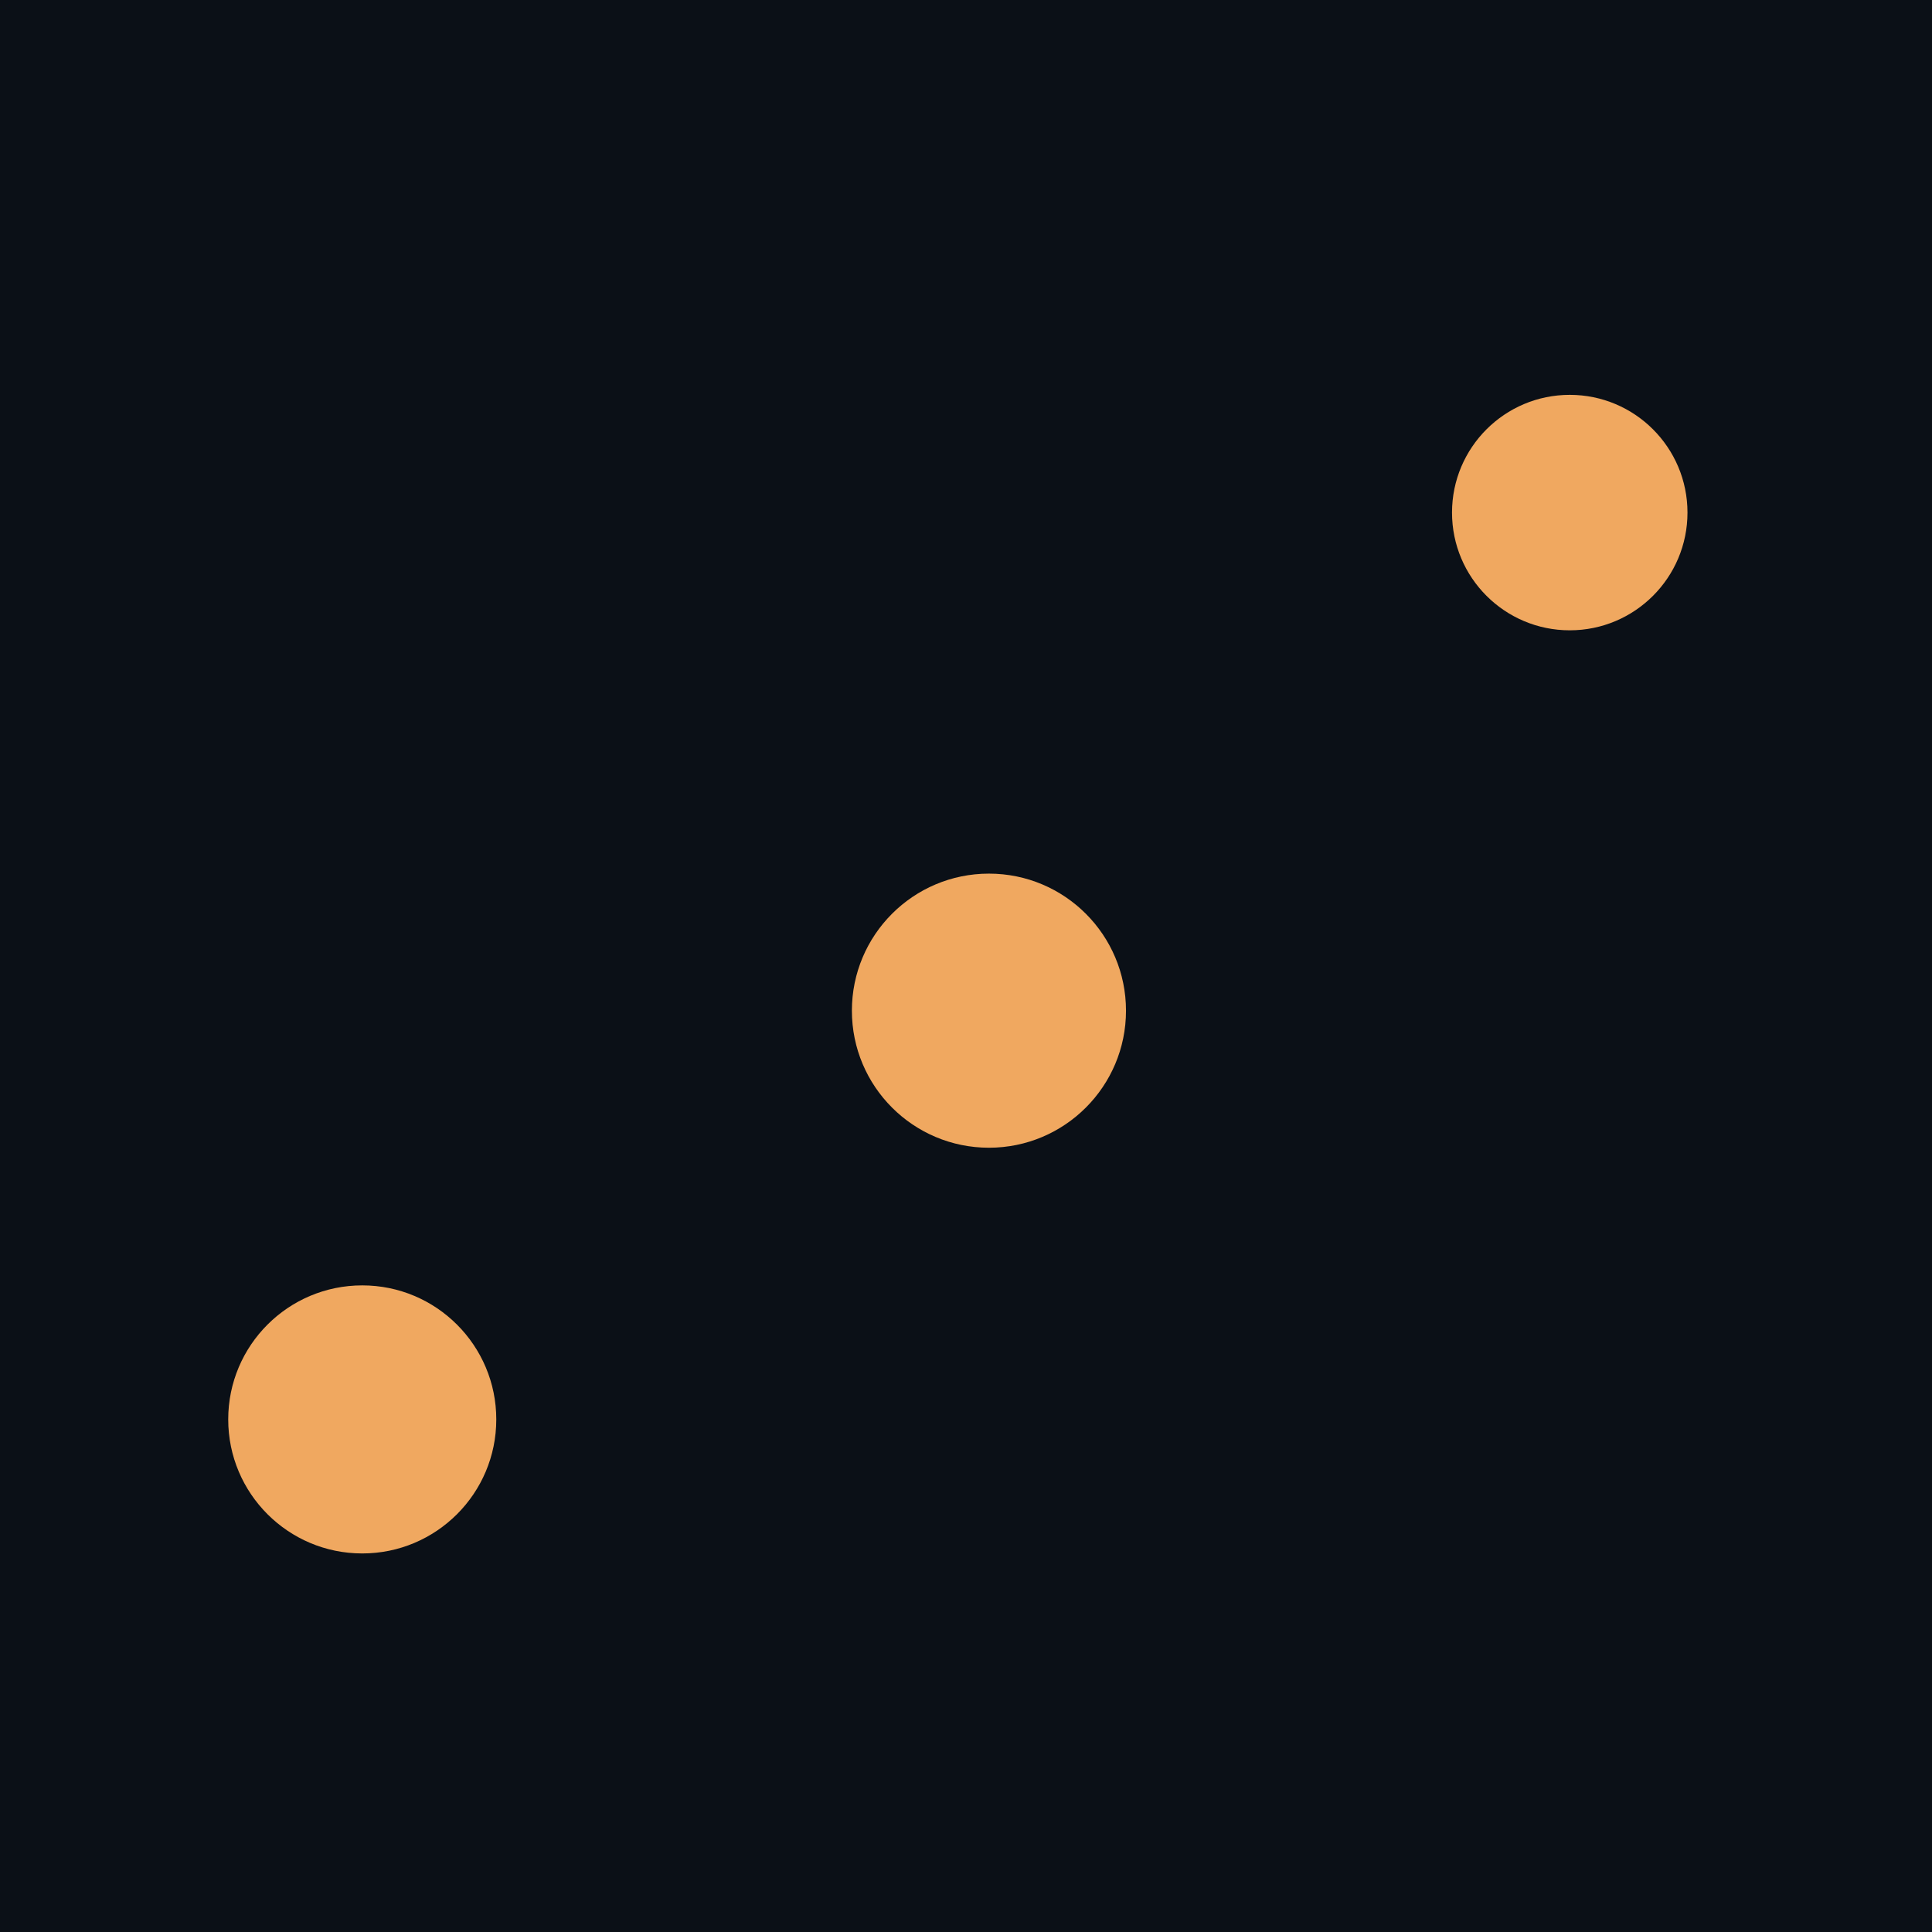
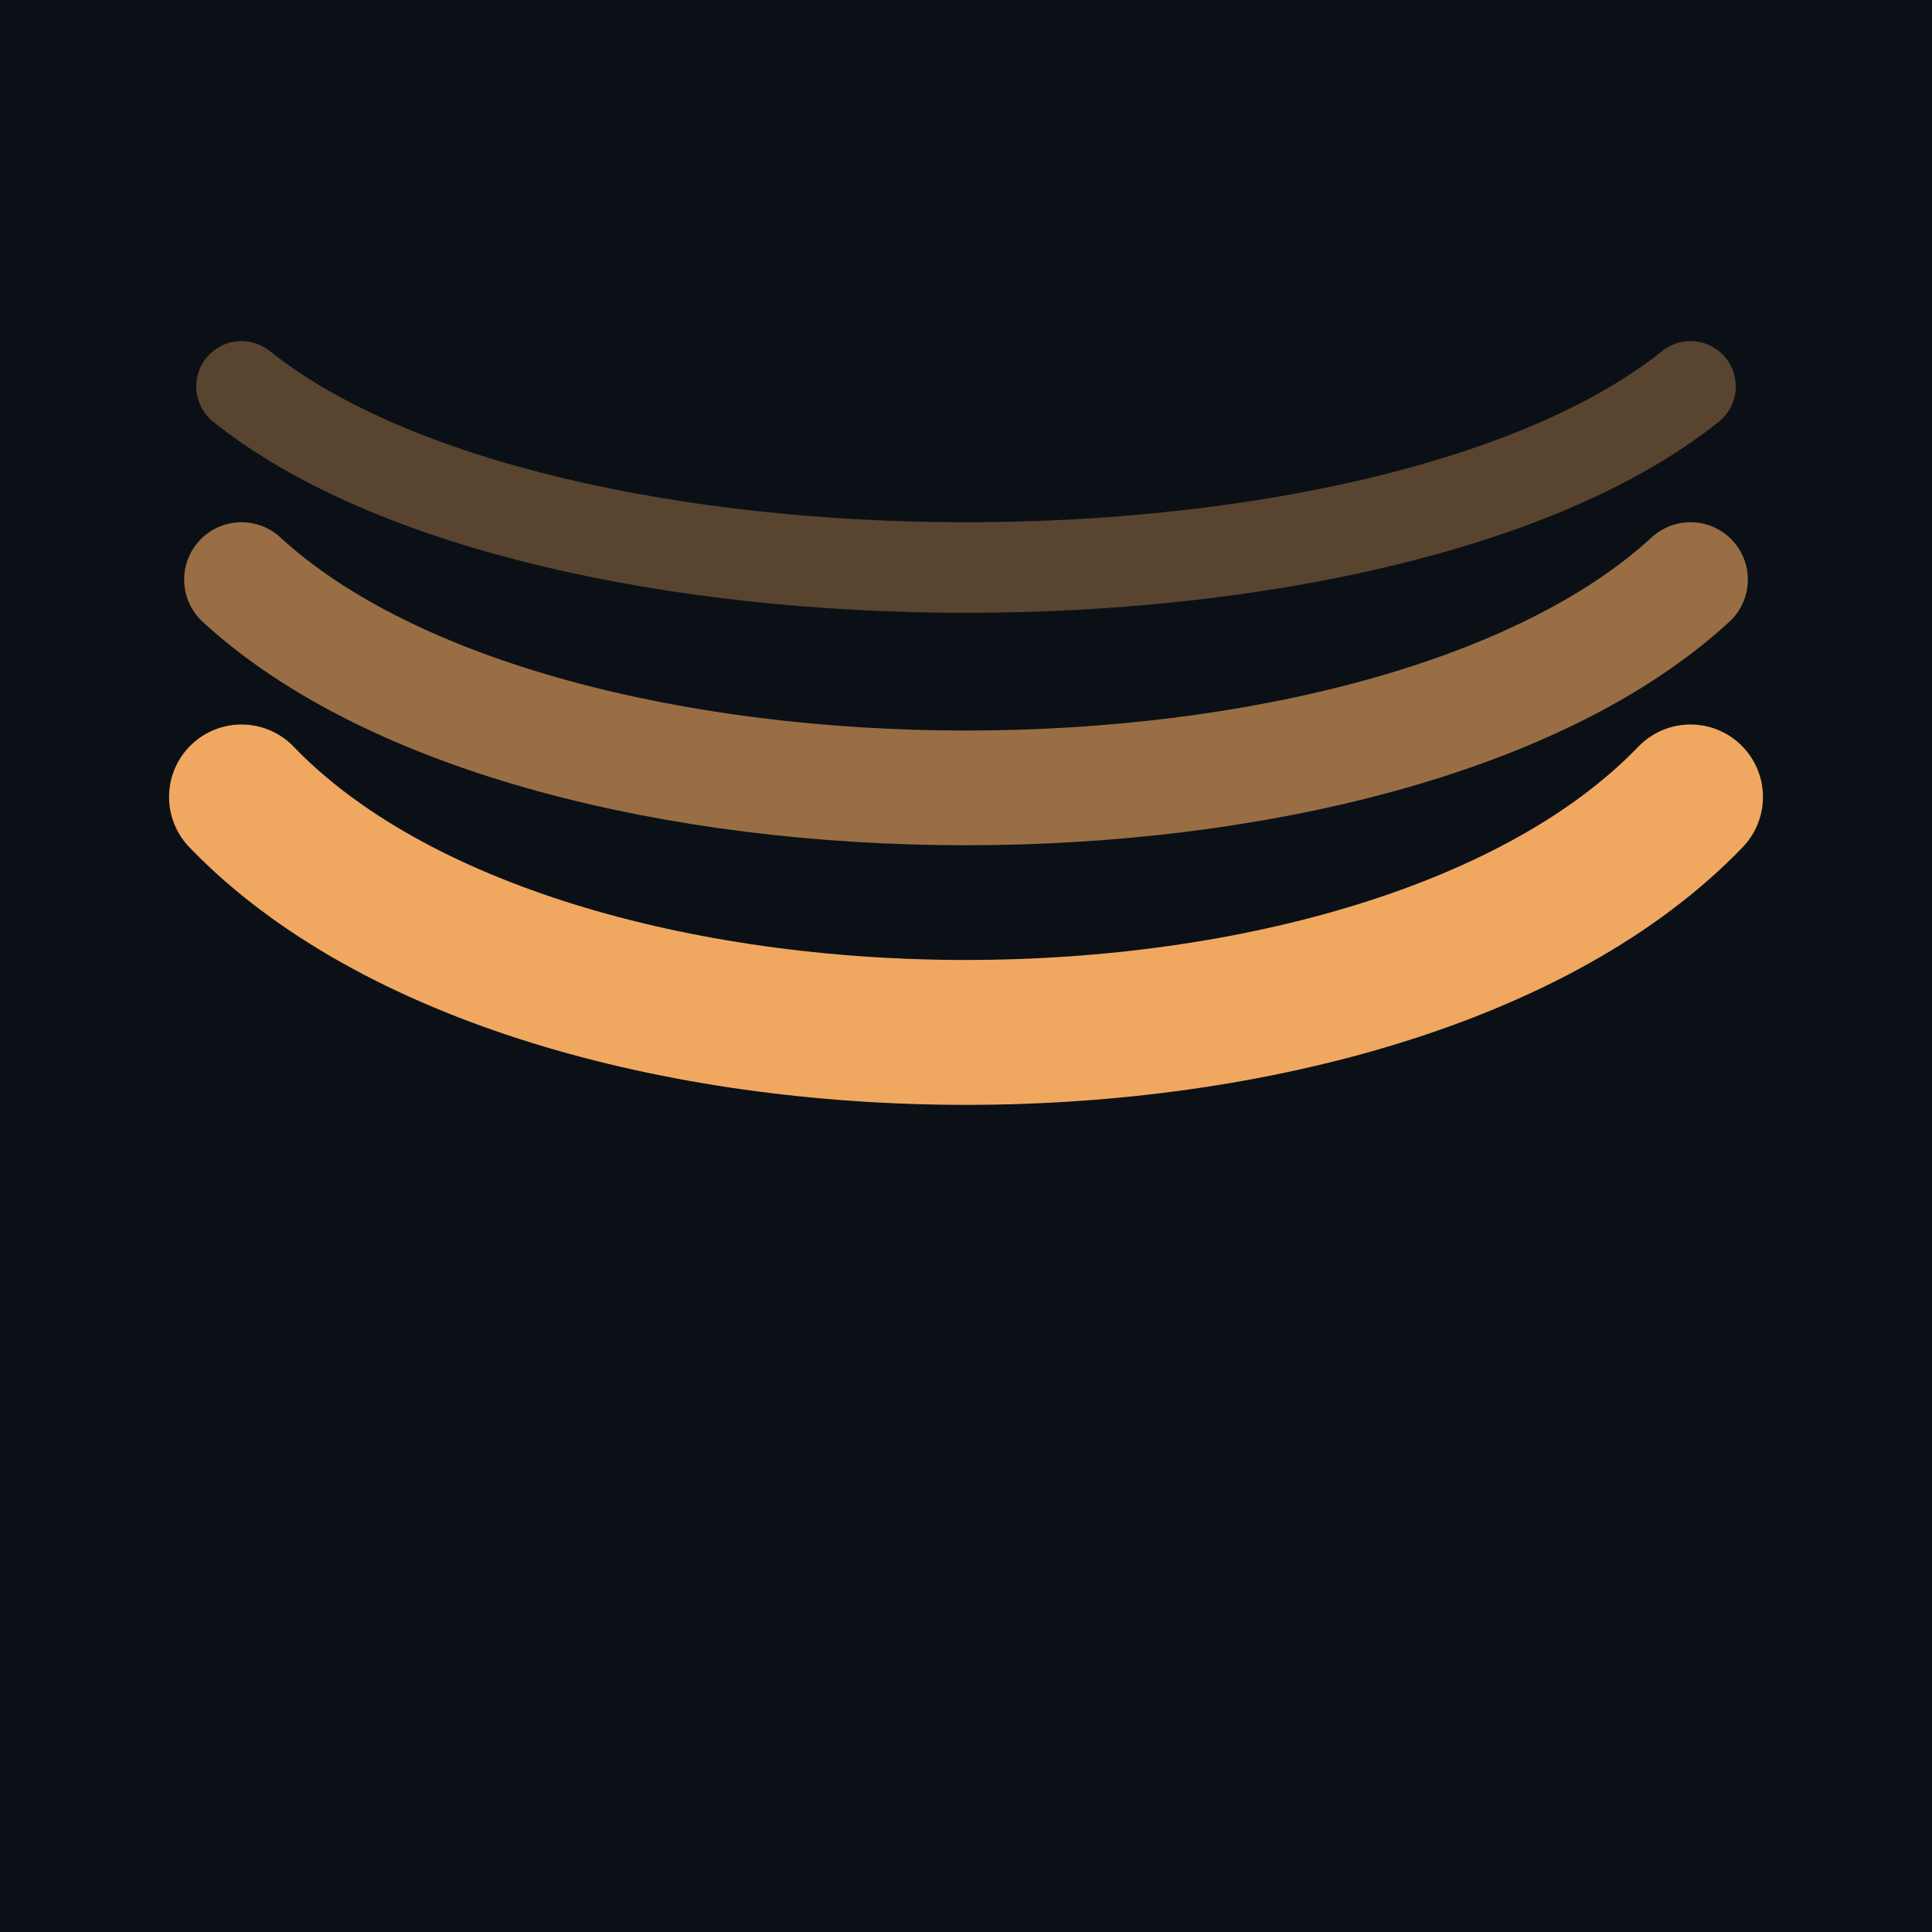
<svg xmlns="http://www.w3.org/2000/svg" viewBox="0 0 32 32">
  <rect width="32" height="32" fill="#0b1017" />
-   <circle cx="26.0" cy="8.49" r="1.95" fill="#f0a860" />
-   <circle cx="16.38" cy="16.74" r="2.27" fill="#f0a860" />
-   <circle cx="6.0" cy="23.51" r="2.22" fill="#f0a860" />
+   <g fill="none" stroke="#f0a860" stroke-linecap="round">
+     <path d="M4,13.2 C9,18.4 23,18.4 28,13.2" stroke-width="2.4" opacity="1" />
+     <path d="M4,9.6 C9,14.2 23,14.2 28,9.6" stroke-width="1.9" opacity="0.62" />
+     <path d="M4,6.4 C9,10.4 23,10.4 28,6.4" stroke-width="1.5" opacity="0.34" />
+   </g>
</svg>
